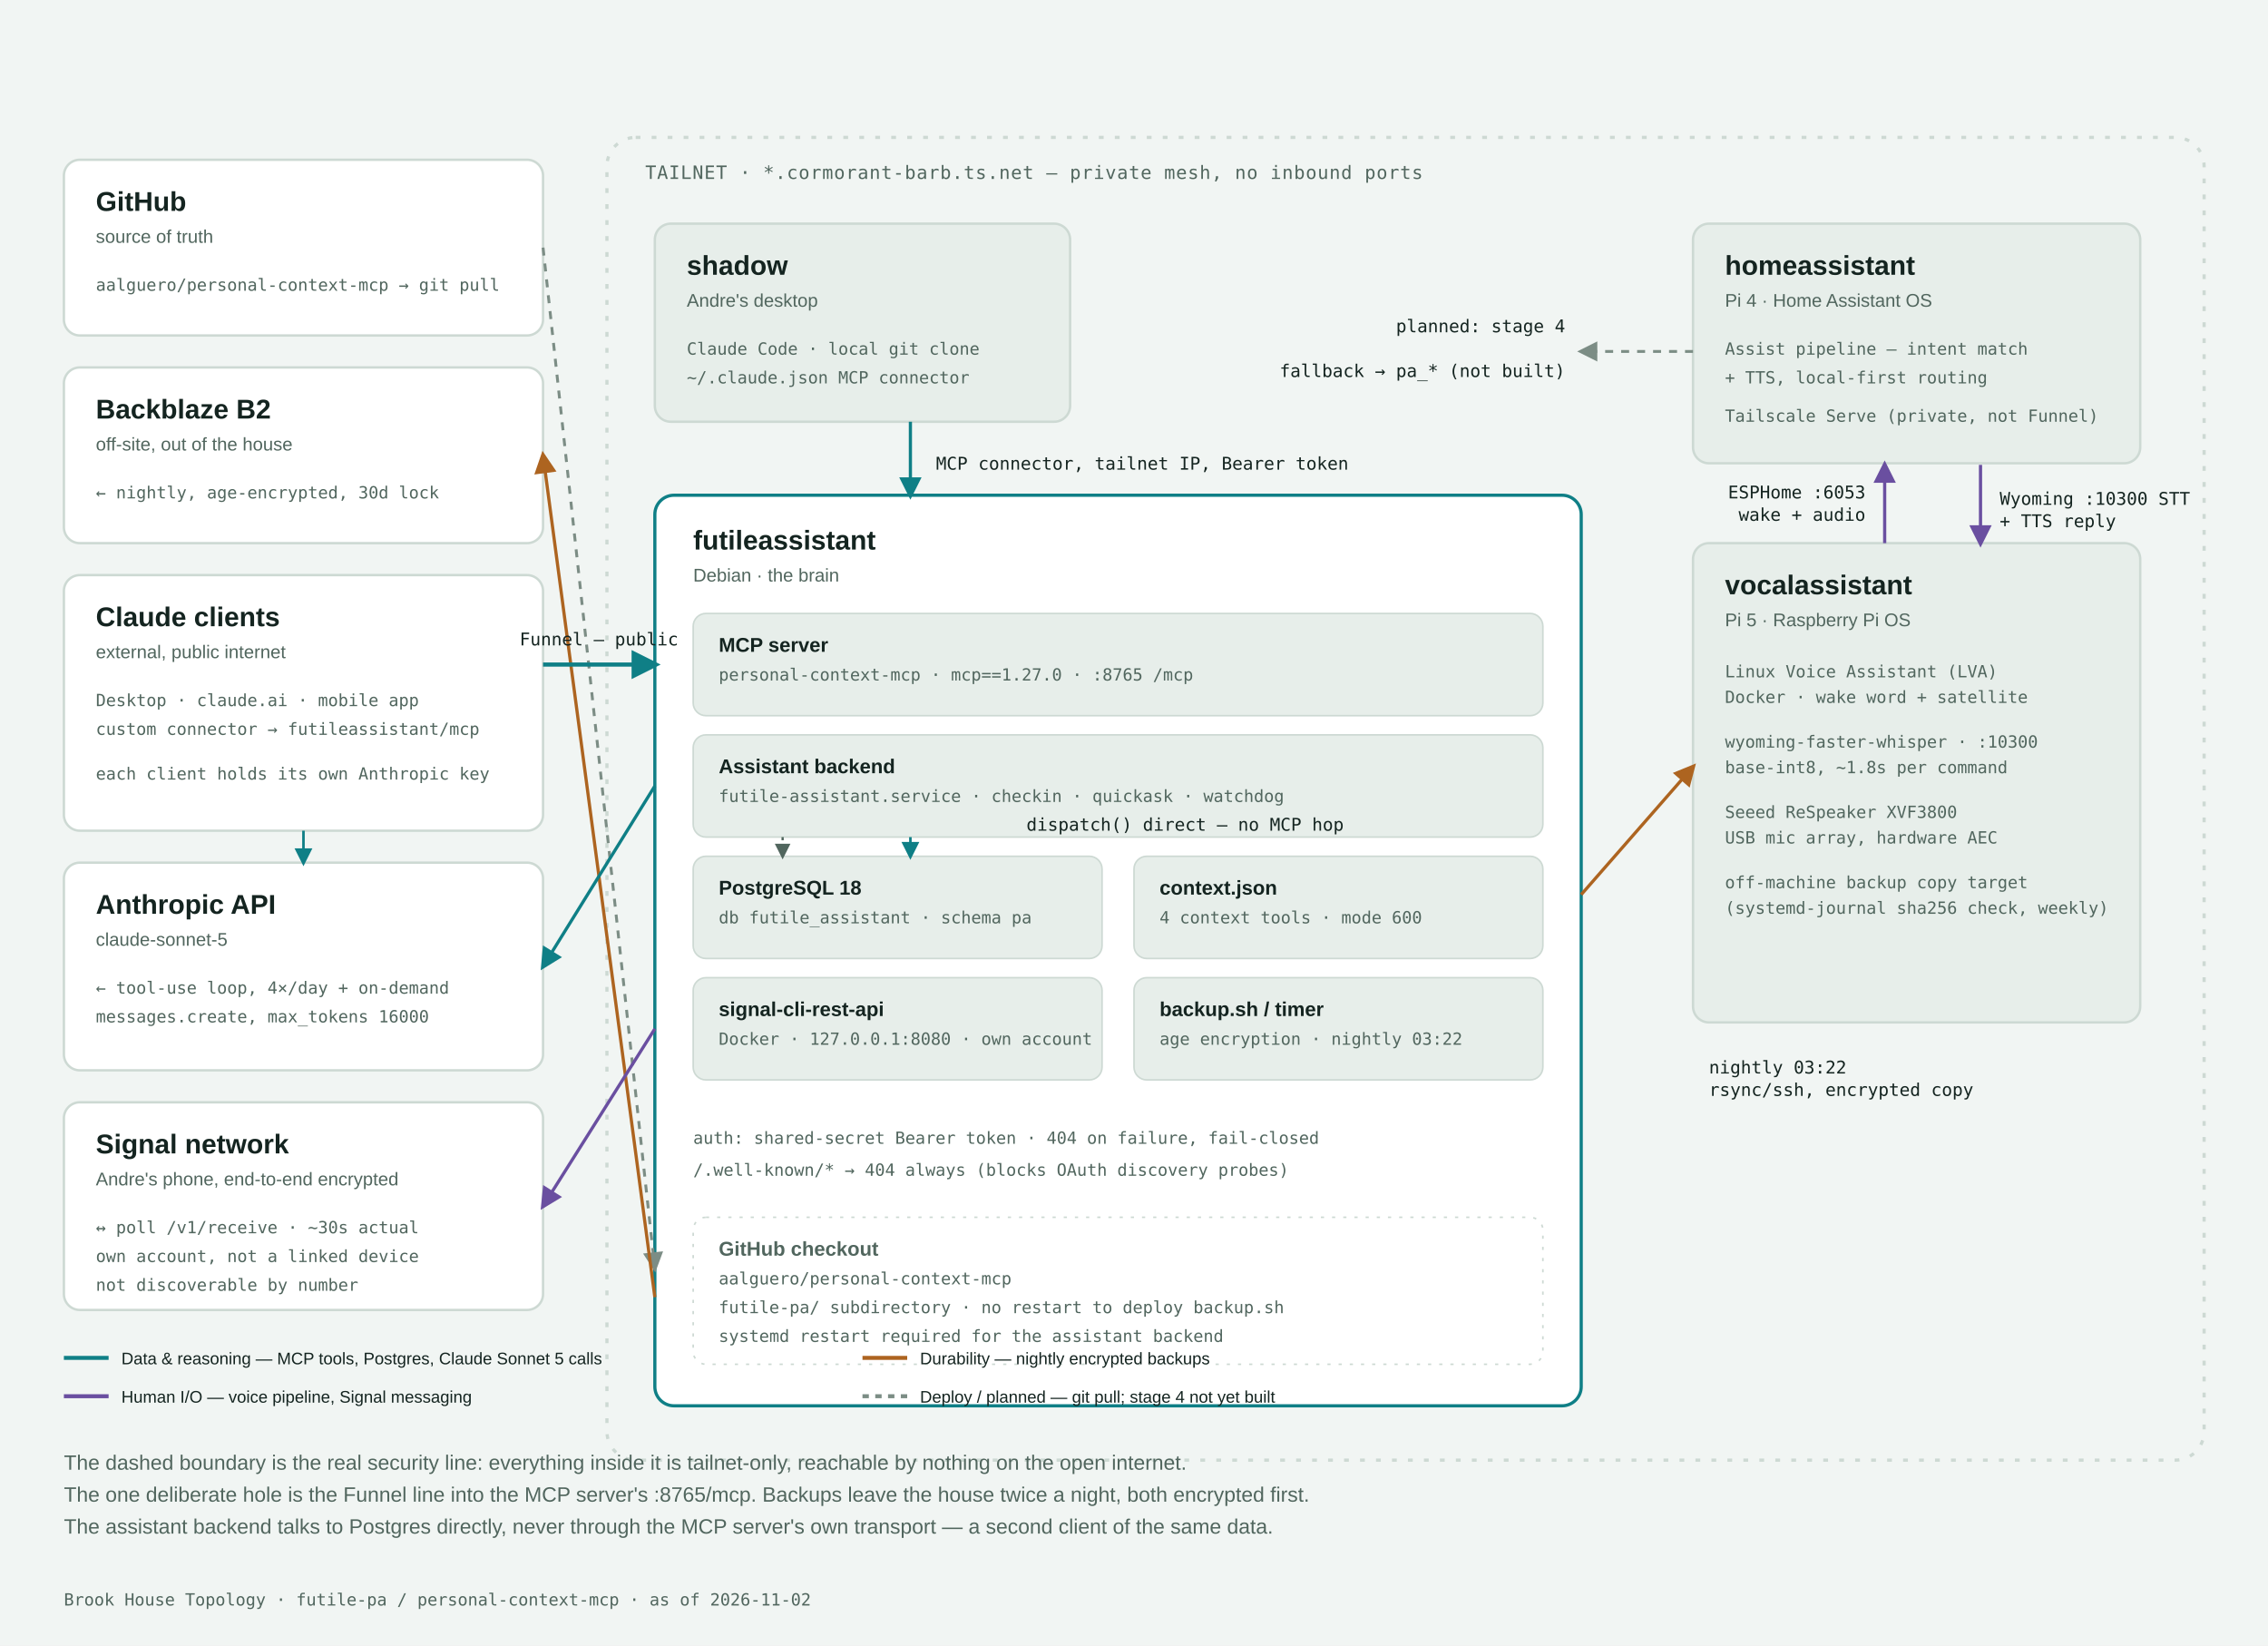
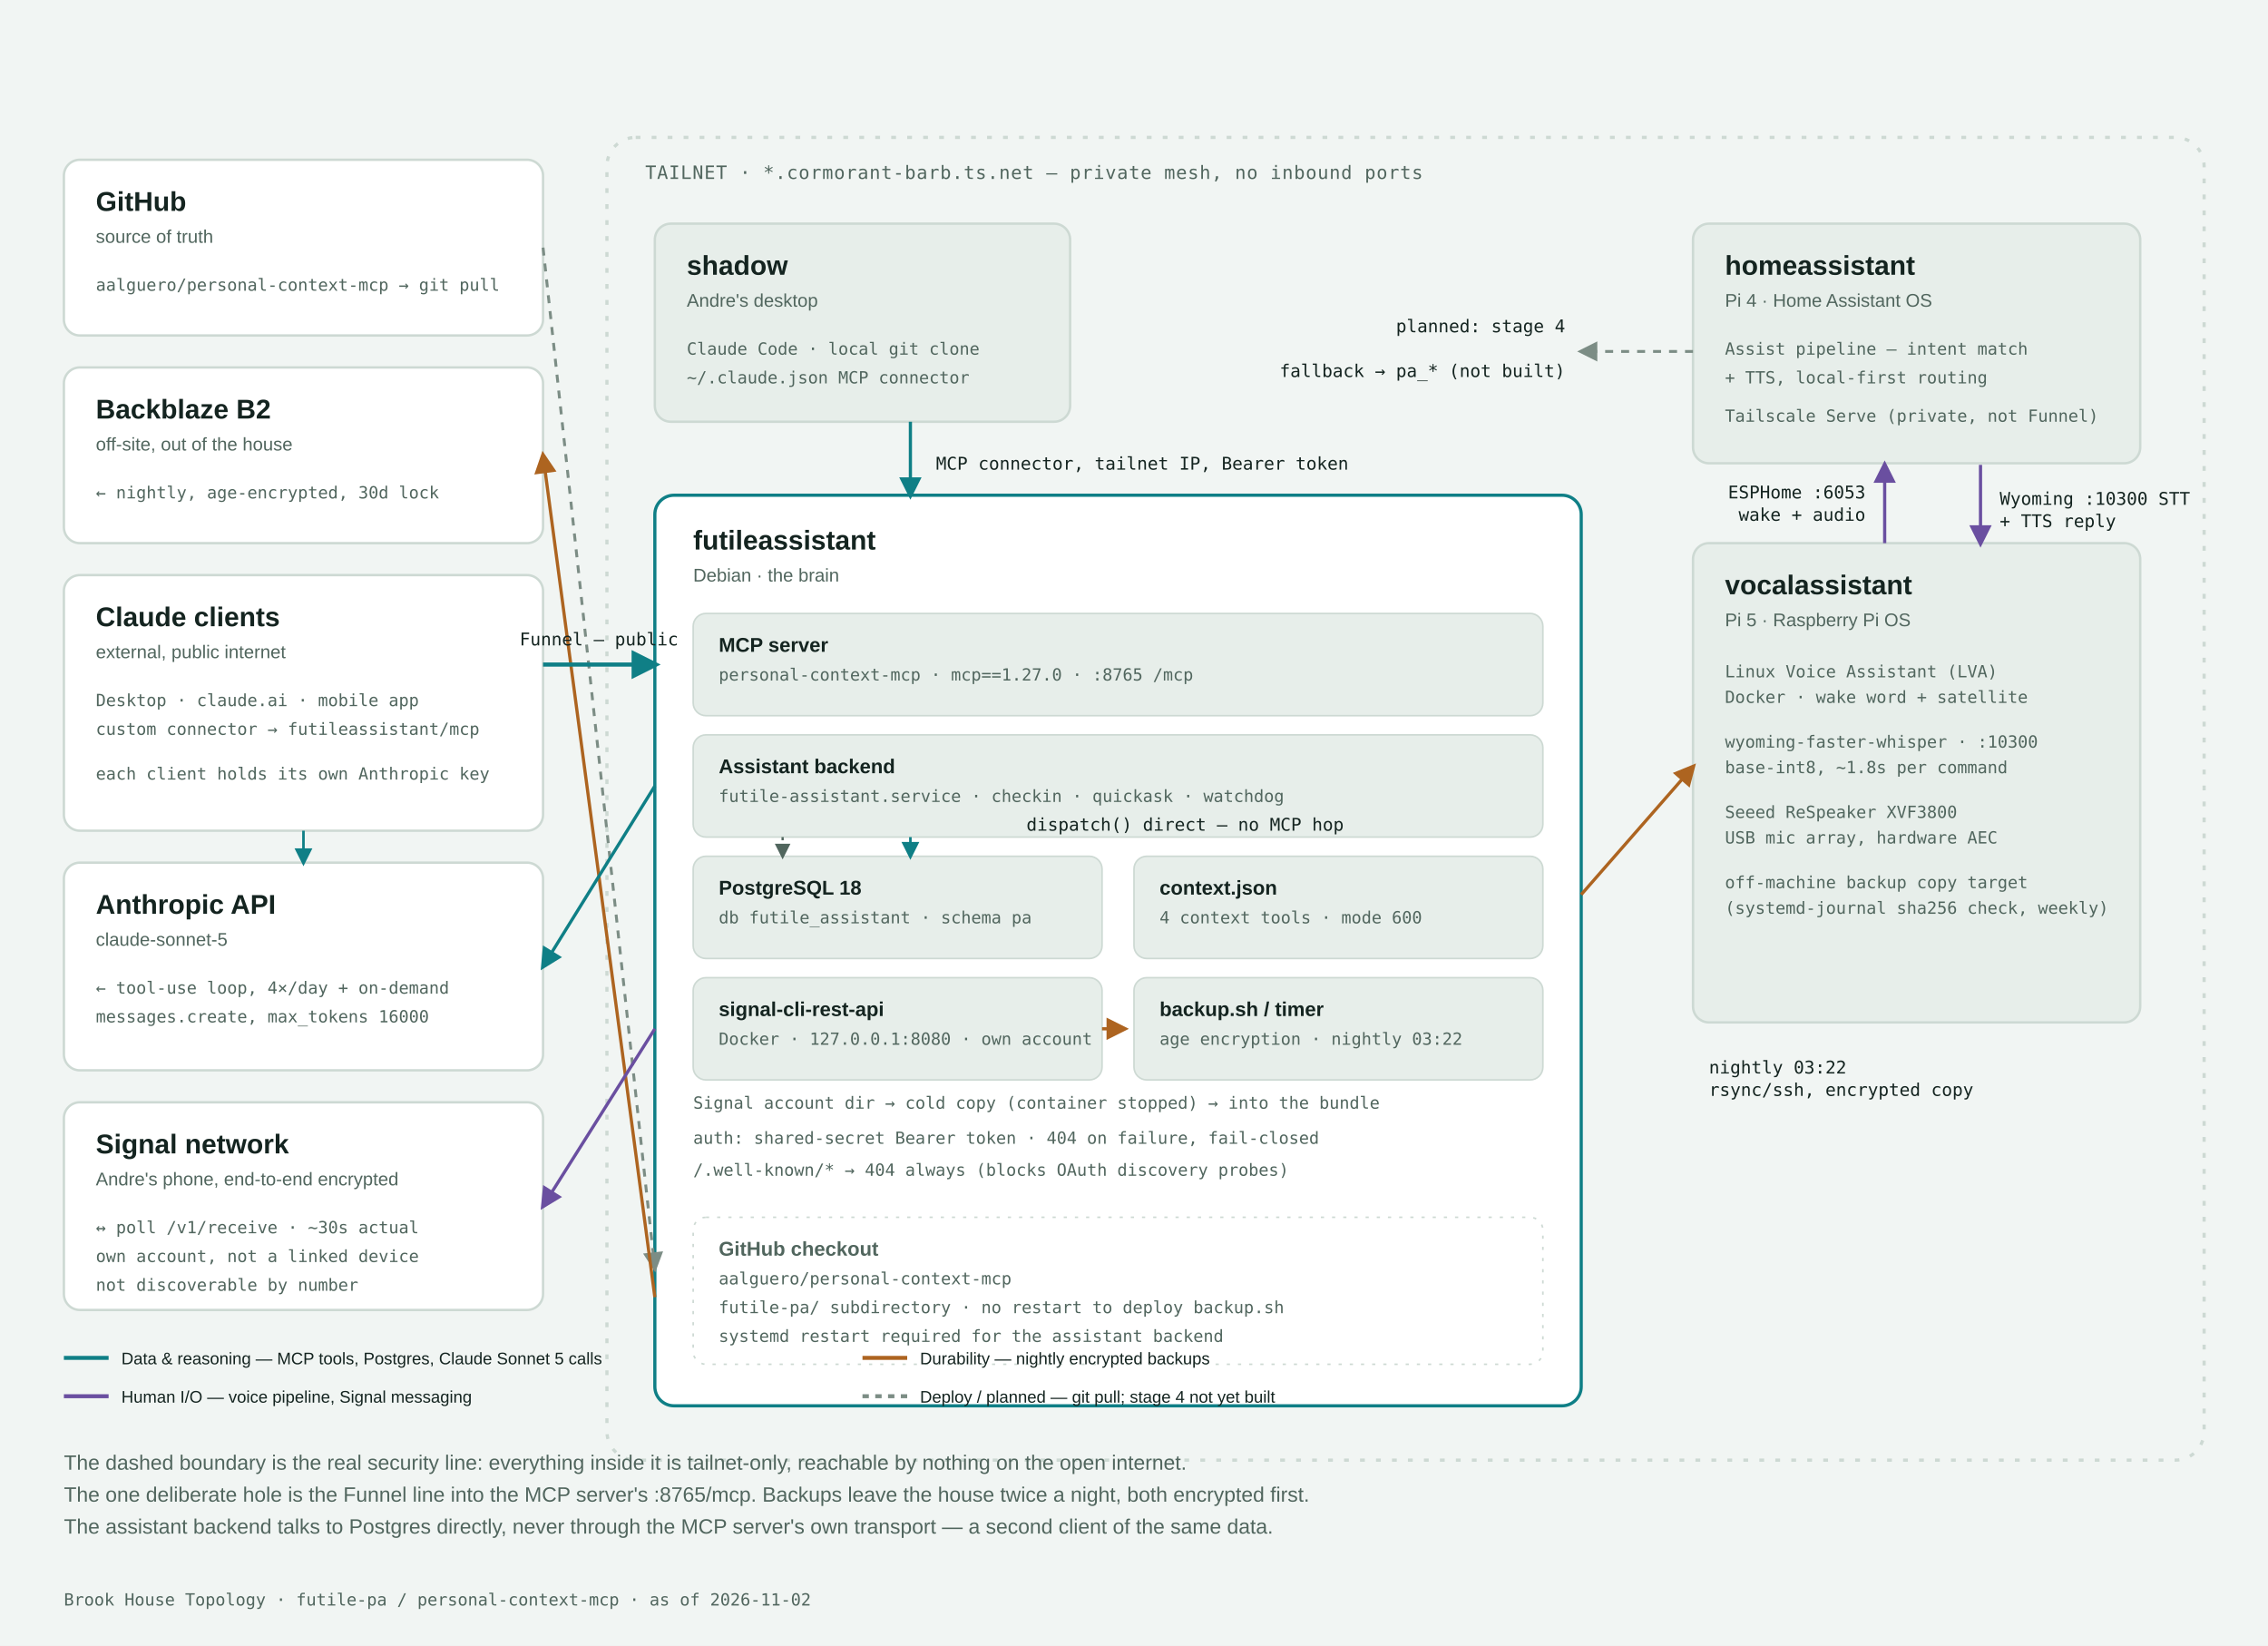
<svg xmlns="http://www.w3.org/2000/svg" width="1420" height="1030" viewBox="0 0 1420 1030" role="img" aria-label="Network diagram: a left-hand column of external services — GitHub, Backblaze B2, Claude clients, the Anthropic API, Signal — connects rightward into a tailnet holding shadow, futileassistant, homeassistant and vocalassistant. futileassistant exposes an MCP server via Tailscale Funnel as the one public ingress; vocalassistant and homeassistant exchange voice-pipeline audio over ESPHome and Wyoming on the far right, untouched by the external connections.">
  <style>
    text { font-family: 'Archivo', 'Helvetica Neue', Arial, sans-serif; fill: #142420; }
    .mono { font-family: 'JetBrains Mono', 'IBM Plex Mono', ui-monospace, Menlo, monospace; }
    .muted { fill: #51665e; }
    .host-title { font-weight: 700; font-size: 17px; }
    .host-sub { font-size: 11.5px; }
    .comp-title { font-weight: 600; font-size: 12.5px; }
    .comp-sub { font-size: 10.5px; }
    .edge-label { font-size: 11px; }
    .zone-label { font-family: 'JetBrains Mono', 'IBM Plex Mono', ui-monospace, Menlo, monospace; font-size: 11.5px; letter-spacing: 0.04em; fill: #51665e; }
    .caption { font-size: 13px; fill: #51665e; }
    .caption b, .caption code { fill: #142420; }
  </style>
  <rect x="0" y="0" width="1420" height="1030" fill="#f1f5f3" />
  <defs>
    <marker id="arrow" viewBox="0 0 10 10" refX="8" refY="5" markerWidth="7" markerHeight="7" orient="auto-start-reverse">
      <path d="M0,0 L10,5 L0,10 z" fill="context-stroke" />
    </marker>
  </defs>
  <rect x="40" y="100" width="300" height="110" rx="10" fill="#ffffff" stroke="#cdd9d3" stroke-width="1.5" />
  <text x="60" y="132" class="host-title">GitHub</text>
  <text x="60" y="152" class="host-sub muted">source of truth</text>
  <text x="60" y="182" class="comp-sub mono muted">aalguero/personal-context-mcp → git pull</text>
  <rect x="40" y="230" width="300" height="110" rx="10" fill="#ffffff" stroke="#cdd9d3" stroke-width="1.5" />
  <text x="60" y="262" class="host-title">Backblaze B2</text>
  <text x="60" y="282" class="host-sub muted">off-site, out of the house</text>
  <text x="60" y="312" class="comp-sub mono muted">← nightly, age-encrypted, 30d lock</text>
  <rect x="40" y="360" width="300" height="160" rx="10" fill="#ffffff" stroke="#cdd9d3" stroke-width="1.5" />
  <text x="60" y="392" class="host-title">Claude clients</text>
  <text x="60" y="412" class="host-sub muted">external, public internet</text>
  <text x="60" y="442" class="comp-sub mono muted">Desktop · claude.ai · mobile app</text>
  <text x="60" y="460" class="comp-sub mono muted">custom connector → futileassistant/mcp</text>
  <text x="60" y="488" class="comp-sub mono muted">each client holds its own Anthropic key</text>
  <rect x="40" y="540" width="300" height="130" rx="10" fill="#ffffff" stroke="#cdd9d3" stroke-width="1.5" />
  <text x="60" y="572" class="host-title">Anthropic API</text>
  <text x="60" y="592" class="host-sub muted">claude-sonnet-5</text>
  <text x="60" y="622" class="comp-sub mono muted">← tool-use loop, 4×/day + on-demand</text>
  <text x="60" y="640" class="comp-sub mono muted">messages.create, max_tokens 16000</text>
  <rect x="40" y="690" width="300" height="130" rx="10" fill="#ffffff" stroke="#cdd9d3" stroke-width="1.5" />
  <text x="60" y="722" class="host-title">Signal network</text>
  <text x="60" y="742" class="host-sub muted">Andre's phone, end-to-end encrypted</text>
  <text x="60" y="772" class="comp-sub mono muted">↔ poll /v1/receive · ~30s actual</text>
  <text x="60" y="790" class="comp-sub mono muted">own account, not a linked device</text>
  <text x="60" y="808" class="comp-sub mono muted">not discoverable by number</text>
  <rect x="380" y="86" width="1000" height="828" rx="18" fill="none" stroke="#cdd9d3" stroke-width="2" stroke-dasharray="3 7" />
  <text x="404" y="112" class="zone-label">TAILNET · *.cormorant-barb.ts.net — private mesh, no inbound ports</text>
  <rect x="410" y="140" width="260" height="124" rx="10" fill="#e7eeea" stroke="#cdd9d3" stroke-width="1.5" />
  <text x="430" y="172" class="host-title">shadow</text>
  <text x="430" y="192" class="host-sub muted">Andre's desktop</text>
  <text x="430" y="222" class="comp-sub mono muted">Claude Code · local git clone</text>
  <text x="430" y="240" class="comp-sub mono muted">~/.claude.json MCP connector</text>
  <rect x="410" y="310" width="580" height="570" rx="12" fill="#ffffff" stroke="#0f7f86" stroke-width="2" />
  <text x="434" y="344" class="host-title">futileassistant</text>
  <text x="434" y="364" class="host-sub muted">Debian · the brain</text>
  <rect x="434" y="384" width="532" height="64" rx="8" fill="#e7eeea" stroke="#cdd9d3" />
  <text x="450" y="408" class="comp-title">MCP server</text>
  <text x="450" y="426" class="comp-sub mono muted">personal-context-mcp · mcp==1.27.0 · :8765 /mcp</text>
  <rect x="434" y="460" width="532" height="64" rx="8" fill="#e7eeea" stroke="#cdd9d3" />
  <text x="450" y="484" class="comp-title">Assistant backend</text>
  <text x="450" y="502" class="comp-sub mono muted">futile-assistant.service · checkin · quickask · watchdog</text>
  <rect x="434" y="536" width="256" height="64" rx="8" fill="#e7eeea" stroke="#cdd9d3" />
  <text x="450" y="560" class="comp-title">PostgreSQL 18</text>
  <text x="450" y="578" class="comp-sub mono muted">db futile_assistant · schema pa</text>
  <rect x="710" y="536" width="256" height="64" rx="8" fill="#e7eeea" stroke="#cdd9d3" />
  <text x="726" y="560" class="comp-title">context.json</text>
  <text x="726" y="578" class="comp-sub mono muted">4 context tools · mode 600</text>
  <line x1="570" y1="524" x2="570" y2="536" stroke="#0f7f86" stroke-width="1.6" marker-end="url(#arrow)" />
  <line x1="490" y1="524" x2="490" y2="536" stroke="#51665e" stroke-width="1.4" stroke-dasharray="2 4" marker-end="url(#arrow)" />
  <text x="742" y="520" class="edge-label mono" text-anchor="middle" fill="#0f7f86">dispatch() direct — no MCP hop</text>
  <rect x="434" y="612" width="256" height="64" rx="8" fill="#e7eeea" stroke="#cdd9d3" />
  <text x="450" y="636" class="comp-title">signal-cli-rest-api</text>
  <text x="450" y="654" class="comp-sub mono muted">Docker · 127.0.0.1:8080 · own account</text>
  <rect x="710" y="612" width="256" height="64" rx="8" fill="#e7eeea" stroke="#cdd9d3" />
  <text x="726" y="636" class="comp-title">backup.sh / timer</text>
  <text x="726" y="654" class="comp-sub mono muted">age encryption · nightly 03:22</text>
+   <path d="M 690 644 L 704 644" fill="none" stroke="#ad6420" stroke-width="2" marker-end="url(#arrow)" />
+   <text x="434" y="694" class="comp-sub mono muted">Signal account dir → cold copy (container stopped) → into the bundle</text>
  <text x="434" y="716" class="comp-sub mono muted">auth: shared-secret Bearer token · 404 on failure, fail-closed</text>
  <text x="434" y="736" class="comp-sub mono muted">/.well-known/* → 404 always (blocks OAuth discovery probes)</text>
  <rect x="434" y="762" width="532" height="92" rx="8" fill="none" stroke="#cdd9d3" stroke-dasharray="2 5" />
  <text x="450" y="786" class="comp-title muted">GitHub checkout</text>
  <text x="450" y="804" class="comp-sub mono muted">aalguero/personal-context-mcp</text>
  <text x="450" y="822" class="comp-sub mono muted">futile-pa/ subdirectory · no restart to deploy backup.sh</text>
  <text x="450" y="840" class="comp-sub mono muted">systemd restart required for the assistant backend</text>
  <rect x="1060" y="140" width="280" height="150" rx="10" fill="#e7eeea" stroke="#cdd9d3" stroke-width="1.5" />
  <text x="1080" y="172" class="host-title">homeassistant</text>
  <text x="1080" y="192" class="host-sub muted">Pi 4 · Home Assistant OS</text>
  <text x="1080" y="222" class="comp-sub mono muted">Assist pipeline — intent match</text>
  <text x="1080" y="240" class="comp-sub mono muted">+ TTS, local-first routing</text>
  <text x="1080" y="264" class="comp-sub mono muted">Tailscale Serve (private, not Funnel)</text>
  <rect x="1060" y="340" width="280" height="300" rx="10" fill="#e7eeea" stroke="#cdd9d3" stroke-width="1.5" />
  <text x="1080" y="372" class="host-title">vocalassistant</text>
  <text x="1080" y="392" class="host-sub muted">Pi 5 · Raspberry Pi OS</text>
  <text x="1080" y="424" class="comp-sub mono muted">Linux Voice Assistant (LVA)</text>
  <text x="1080" y="440" class="comp-sub mono muted">Docker · wake word + satellite</text>
  <text x="1080" y="468" class="comp-sub mono muted">wyoming-faster-whisper · :10300</text>
  <text x="1080" y="484" class="comp-sub mono muted">base-int8, ~1.8s per command</text>
  <text x="1080" y="512" class="comp-sub mono muted">Seeed ReSpeaker XVF3800</text>
  <text x="1080" y="528" class="comp-sub mono muted">USB mic array, hardware AEC</text>
  <text x="1080" y="556" class="comp-sub mono muted">off-machine backup copy target</text>
  <text x="1080" y="572" class="comp-sub mono muted">(systemd-journal sha256 check, weekly)</text>
  <line x1="1180" y1="340" x2="1180" y2="291" stroke="#6a4fa0" stroke-width="2" marker-end="url(#arrow)" />
  <text x="1168" y="312" class="edge-label mono" text-anchor="end" fill="#6a4fa0">ESPHome :6053</text>
  <text x="1168" y="326" class="edge-label mono" text-anchor="end" fill="#6a4fa0">wake + audio</text>
  <line x1="1240" y1="291" x2="1240" y2="340" stroke="#6a4fa0" stroke-width="2" marker-end="url(#arrow)" />
  <text x="1252" y="316" class="edge-label mono" fill="#6a4fa0">Wyoming :10300 STT</text>
  <text x="1252" y="330" class="edge-label mono" fill="#6a4fa0">+ TTS reply</text>
  <path d="M 1060 220 L 990 220" fill="none" stroke="#7c8d85" stroke-width="1.8" stroke-dasharray="5 5" marker-end="url(#arrow)" />
  <text x="980" y="208" class="edge-label mono" text-anchor="end" fill="#7c8d85">planned: stage 4</text>
  <text x="980" y="236" class="edge-label mono" text-anchor="end" fill="#7c8d85">fallback → pa_* (not built)</text>
  <line x1="570" y1="264" x2="570" y2="310" stroke="#0f7f86" stroke-width="2" marker-end="url(#arrow)" />
  <text x="586" y="294" class="edge-label mono" fill="#0f7f86">MCP connector, tailnet IP, Bearer token</text>
  <path d="M 990 560 L 1060 480" fill="none" stroke="#ad6420" stroke-width="2" marker-end="url(#arrow)" />
  <text x="1070" y="672" class="edge-label mono" fill="#ad6420">nightly 03:22</text>
  <text x="1070" y="686" class="edge-label mono" fill="#ad6420">rsync/ssh, encrypted copy</text>
  <path d="M 340 155 L 410 794" fill="none" stroke="#7c8d85" stroke-width="1.8" stroke-dasharray="5 5" marker-end="url(#arrow)" />
  <path d="M 410 812 L 340 285" fill="none" stroke="#ad6420" stroke-width="2" marker-end="url(#arrow)" />
  <path d="M 340 416 L 410 416" fill="none" stroke="#0f7f86" stroke-width="2.6" marker-end="url(#arrow)" />
  <text x="375" y="404" class="edge-label mono" text-anchor="middle" fill="#0f7f86">Funnel — public</text>
  <line x1="190" y1="520" x2="190" y2="540" stroke="#0f7f86" stroke-width="1.6" marker-end="url(#arrow)" />
  <path d="M 410 492 L 340 605" fill="none" stroke="#0f7f86" stroke-width="2" marker-end="url(#arrow)" />
  <path d="M 410 644 L 340 755" fill="none" stroke="#6a4fa0" stroke-width="2" marker-end="url(#arrow)" />
  <g transform="translate(40, 850)">
    <line x1="0" y1="0" x2="28" y2="0" stroke="#0f7f86" stroke-width="2.5" />
    <text x="36" y="4" class="comp-sub">Data &amp; reasoning — MCP tools, Postgres, Claude Sonnet 5 calls</text>
    <line x1="0" y1="24" x2="28" y2="24" stroke="#6a4fa0" stroke-width="2.5" />
    <text x="36" y="28" class="comp-sub">Human I/O — voice pipeline, Signal messaging</text>
    <line x1="500" y1="0" x2="528" y2="0" stroke="#ad6420" stroke-width="2.5" />
    <text x="536" y="4" class="comp-sub">Durability — nightly encrypted backups</text>
    <line x1="500" y1="24" x2="528" y2="24" stroke="#7c8d85" stroke-width="2.5" stroke-dasharray="4 4" />
    <text x="536" y="28" class="comp-sub">Deploy / planned — git pull; stage 4 not yet built</text>
  </g>
  <text x="40" y="920" class="caption">The dashed boundary is the real security line: everything inside it is tailnet-only, reachable by nothing on the open internet.</text>
  <text x="40" y="940" class="caption">The one deliberate hole is the Funnel line into the MCP server's :8765/mcp. Backups leave the house twice a night, both encrypted first.</text>
  <text x="40" y="960" class="caption">The assistant backend talks to Postgres directly, never through the MCP server's own transport — a second client of the same data.</text>
  <text x="40" y="1005" class="comp-sub mono muted">Brook House Topology · futile-pa / personal-context-mcp · as of 2026-11-02</text>
</svg>
